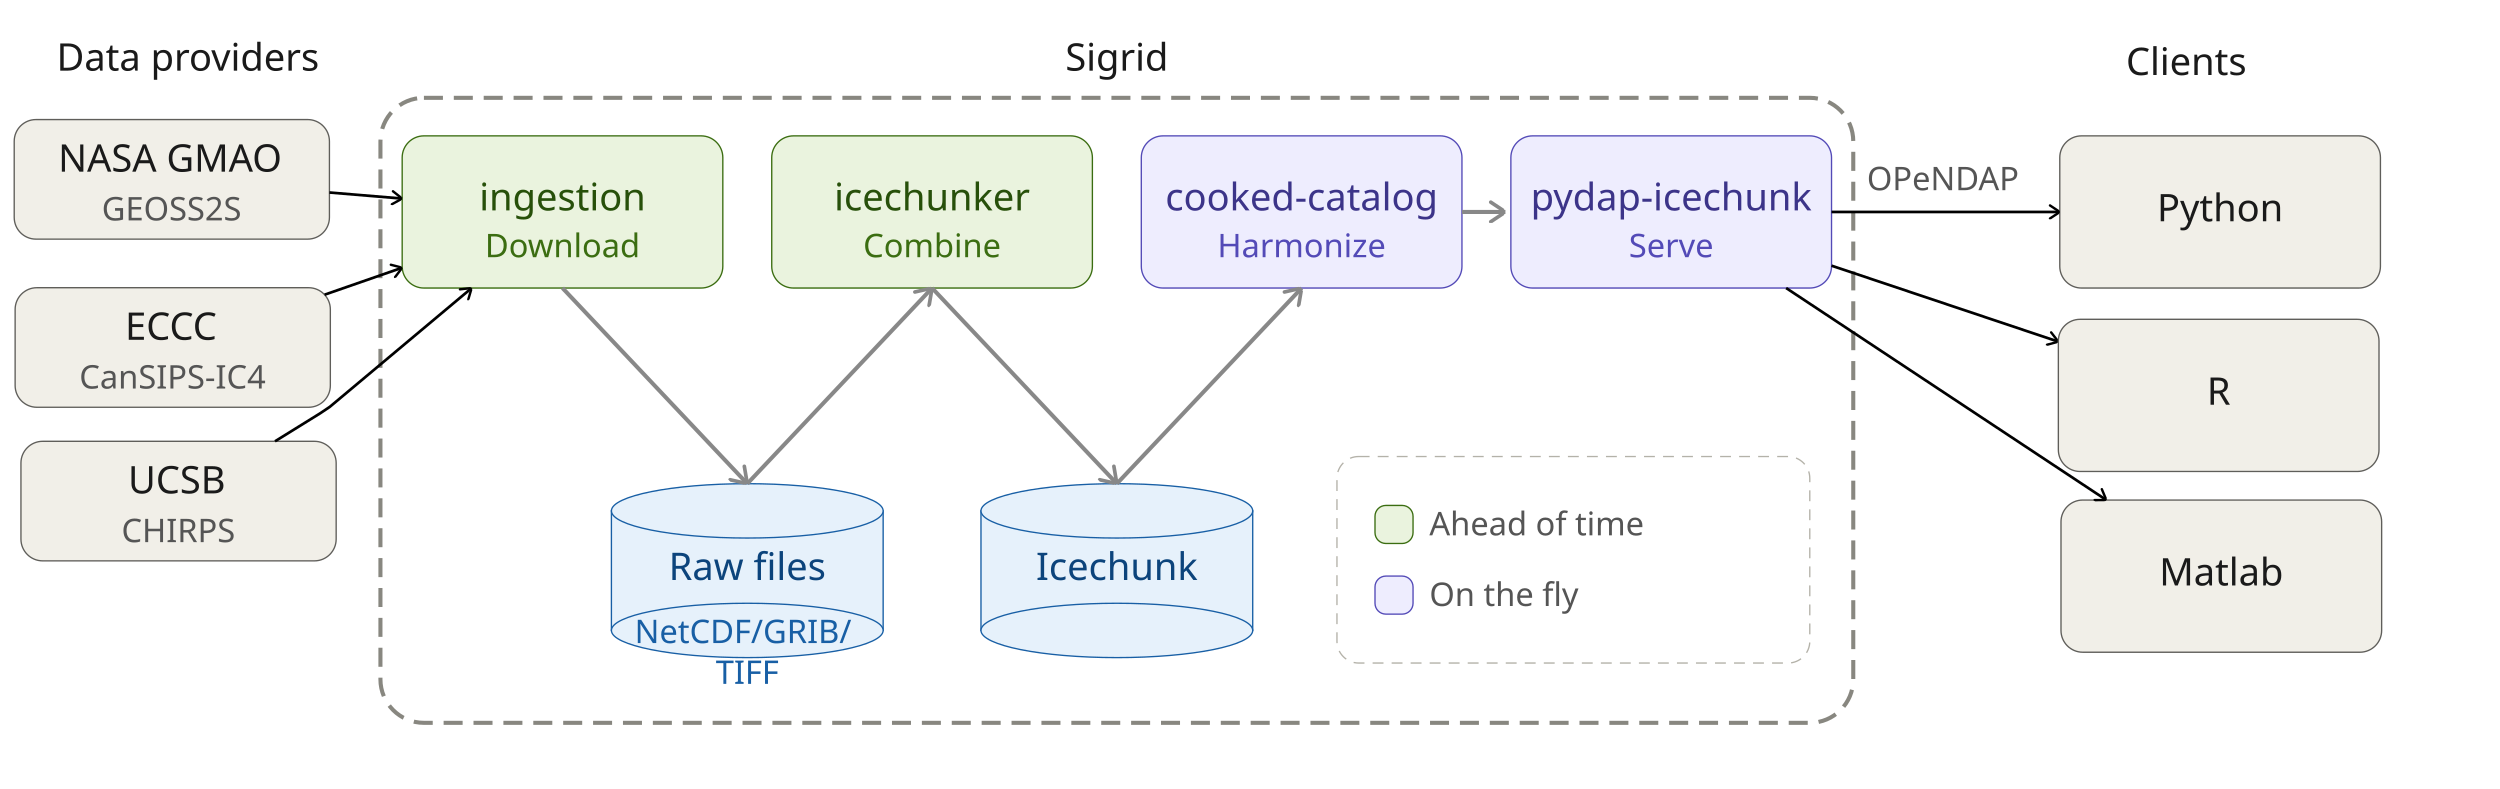
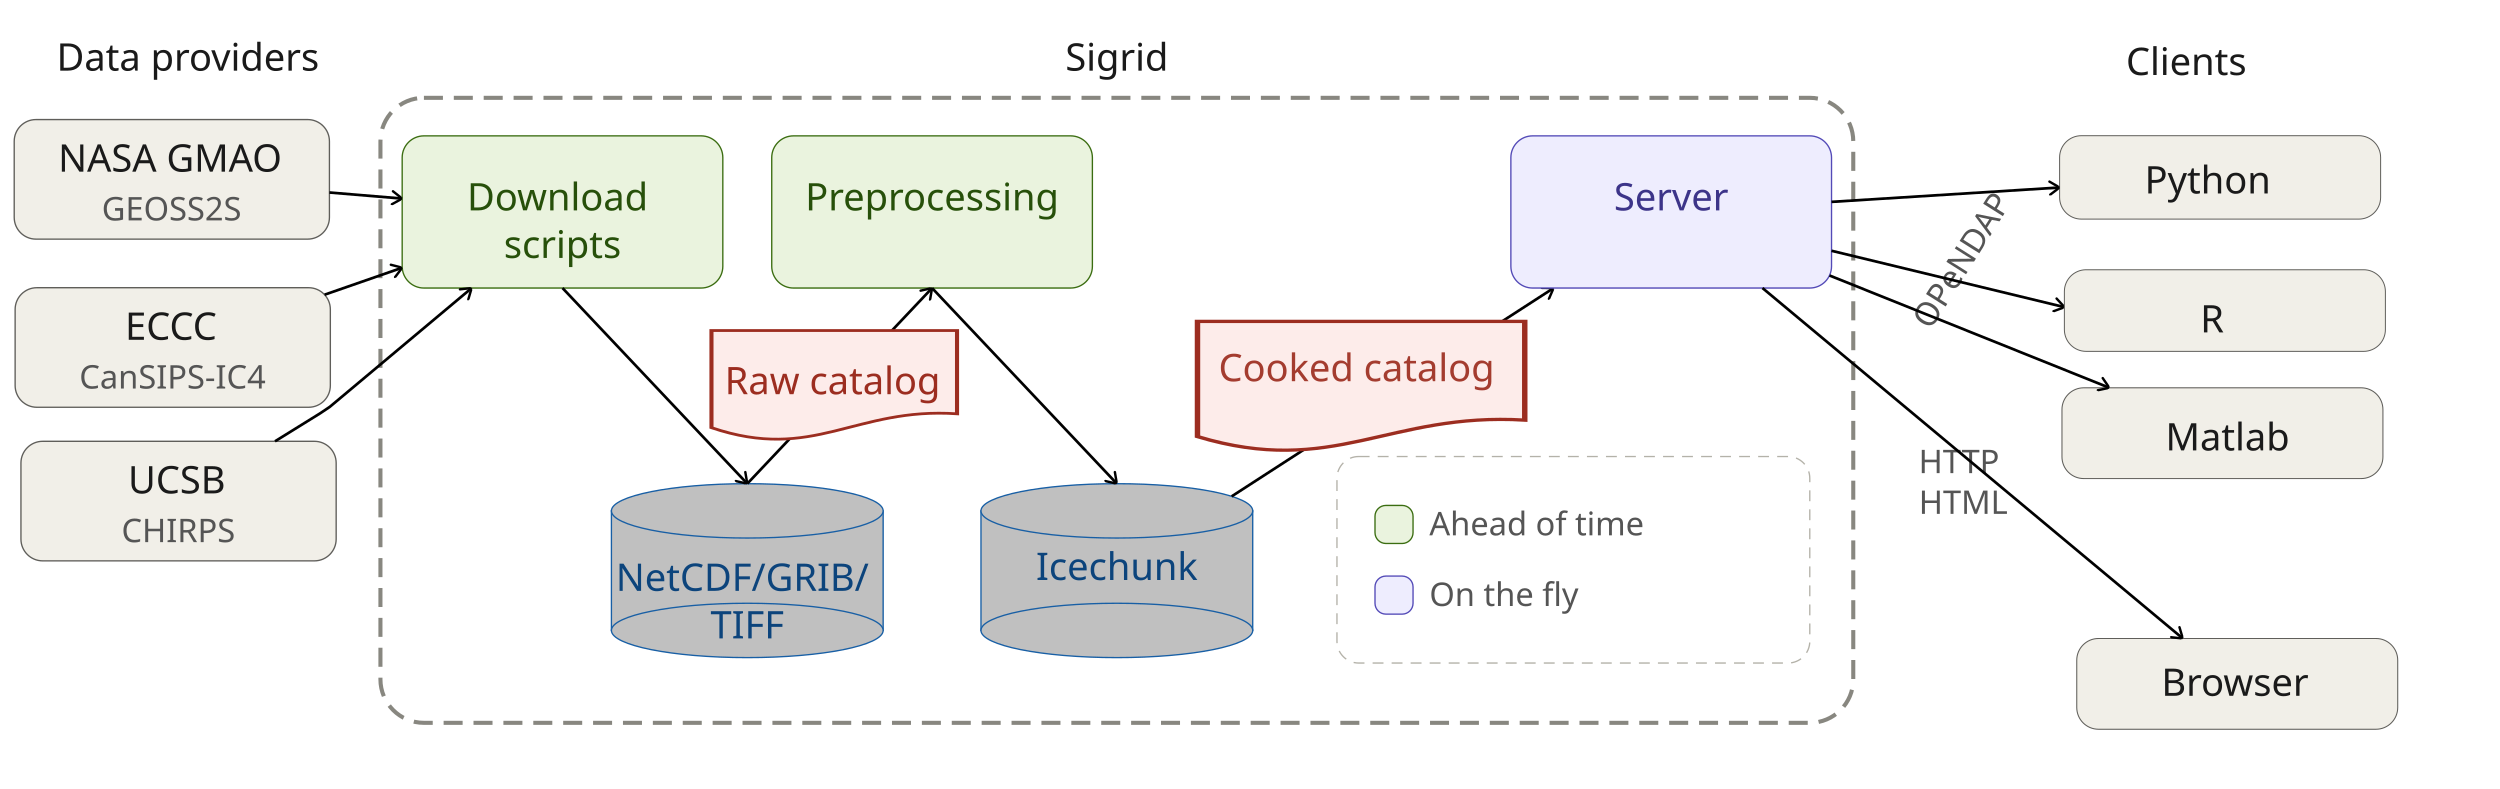
- <svg xmlns="http://www.w3.org/2000/svg" width="100%" viewBox="0 0 920 290" role="img" version="1.1" id="svg125">
+ <svg xmlns="http://www.w3.org/2000/svg" xmlns:xlink="http://www.w3.org/1999/xlink" width="100%" viewBox="0 0 920 290" role="img" version="1.1" id="svg125">
  <defs id="defs11">
    <marker id="arrow" viewBox="0 0 7.5 9.5" refX="8" refY="5" markerWidth="4.5" markerHeight="5.7" orient="auto" preserveAspectRatio="xMidYMid">
      <path d="M 2,1 8,5 2,9" fill="none" stroke="context-stroke" stroke-width="1.5" stroke-linecap="round" stroke-linejoin="round" id="path6" />
    </marker>
    <style id="style9">
      text { font-family: sans-serif; fill: #1a1a1a; }
      .th  { font-size: 14px; font-weight: 500; }
      .ts  { font-size: 12px; font-weight: 400; fill: #555; }
      .arr { stroke: #888; stroke-width: 1.5; fill: none; }
      .c-gray   { fill: #f1efe8; stroke: #5f5e5a; }
      .c-green  { fill: #eaf3de; stroke: #3b6d11; }
      .c-blue   { fill: #e6f1fb; stroke: #185fa5; }
      .c-purple { fill: #eeedfe; stroke: #534ab7; }
      .boundary { fill: none; stroke: #888780; stroke-width: 1.5; stroke-dasharray: 7 4; }
      .legend-box { fill: none; stroke: #b4b2a9; stroke-width: 0.5; stroke-dasharray: 4 3; }
    </style>
+     <symbol id="Document">
+       <path d="M 15,35 H 135 V 95 C 85,90 65,130 15,105 Z" style="stroke-width:2" id="path669" />
+     </symbol>
+     <marker id="arrow-6" viewBox="0 0 7.5 9.5" refX="8" refY="5" markerWidth="4.5" markerHeight="5.7" orient="auto" preserveAspectRatio="xMidYMid">
+       <path d="M 2,1 8,5 2,9" fill="none" stroke="context-stroke" stroke-width="1.5" stroke-linecap="round" stroke-linejoin="round" id="path6-7" />
+     </marker>
+     <marker id="arrow-5" viewBox="0 0 7.5 9.5" refX="8" refY="5" markerWidth="4.5" markerHeight="5.7" orient="auto" preserveAspectRatio="xMidYMid">
+       <path d="M 2,1 8,5 2,9" fill="none" stroke="context-stroke" stroke-width="1.5" stroke-linecap="round" stroke-linejoin="round" id="path6-0" />
+     </marker>
+     <marker id="arrow-61" viewBox="0 0 7.5 9.5" refX="8" refY="5" markerWidth="4.5" markerHeight="5.7" orient="auto" preserveAspectRatio="xMidYMid">
+       <path d="M 2,1 8,5 2,9" fill="none" stroke="context-stroke" stroke-width="1.5" stroke-linecap="round" stroke-linejoin="round" id="path6-06" />
+     </marker>
+     <marker id="arrow-2" viewBox="0 0 7.5 9.5" refX="8" refY="5" markerWidth="4.5" markerHeight="5.7" orient="auto" preserveAspectRatio="xMidYMid">
+       <path d="M 2,1 8,5 2,9" fill="none" stroke="context-stroke" stroke-width="1.5" stroke-linecap="round" stroke-linejoin="round" id="path6-061" />
+     </marker>
  </defs>
+   <g id="g91" style="fill:#c0c0c0;fill-opacity:1">
+     <rect x="361" y="188" width="100" height="44" class="c-blue" stroke-width="0.5" id="rect81" style="fill:#c0c0c0;fill-opacity:1" />
+     <ellipse cx="411" cy="232" rx="50" ry="10" class="c-blue" stroke-width="0.5" id="ellipse83" style="fill:#c0c0c0;fill-opacity:1" />
+     <ellipse cx="411" cy="188" rx="50" ry="10" class="c-blue" stroke-width="0.5" id="ellipse85" style="fill:#c0c0c0;fill-opacity:1" />
+     <text class="th" x="411" y="208" text-anchor="middle" dominant-baseline="central" style="fill:#0c447c;fill-opacity:1" id="text87">Icechunk</text>
+   </g>
+   <path style="font-variation-settings:normal;opacity:1;vector-effect:none;fill:none;fill-opacity:1;fill-rule:evenodd;stroke:#000000;stroke-width:1px;stroke-linecap:butt;stroke-linejoin:miter;stroke-miterlimit:4;stroke-dasharray:none;stroke-dashoffset:0;stroke-opacity:1;-inkscape-stroke:none;marker-end:url(#arrow);stop-color:#000000;stop-opacity:1" d="M 453.26,182.655 571.727,106" id="path1899" />
  <rect x="140" y="36" width="542" height="230" rx="16" class="boundary" id="rect13" />
  <text class="th" x="411" y="26" text-anchor="middle" id="text15">
    <tspan id="tspan391" x="411" y="26">Sigrid</tspan>
  </text>
  <text class="th" x="804.557" y="27.61" text-anchor="middle" id="text15-7" style="font-weight:500;font-size:14px;font-family:sans-serif;fill:#1a1a1a">
    <tspan id="tspan391-5" x="804.557" y="27.61">Clients</tspan>
  </text>
  <text class="th" x="69.135" y="26" text-anchor="middle" id="text15-3" style="font-weight:500;font-size:14px;font-family:sans-serif;fill:#1a1a1a">
    <tspan id="tspan391-6" x="69.135" y="26">Data providers</tspan>
  </text>
  <text class="th" x="64" y="61" text-anchor="middle" dominant-baseline="central" id="text19" />
  <g id="g43">
    <rect x="148" y="50" width="118" height="56" rx="8" class="c-green" stroke-width="0.5" id="rect37" />
-     <text class="th" x="207" y="72" text-anchor="middle" dominant-baseline="central" style="fill:#27500a" id="text39">ingestion</text>
-     <text class="ts" x="207" y="90" text-anchor="middle" dominant-baseline="central" style="fill:#3b6d11" id="text41">Download</text>
+     <text class="th" x="207" y="72" text-anchor="middle" dominant-baseline="central" style="fill:#27500a" id="text39">
+       <tspan id="tspan444" x="207" y="72">Download</tspan>
+       <tspan id="tspan446" x="207" y="89.5">scripts</tspan>
+     </text>
  </g>
  <g id="g51">
    <rect x="284" y="50" width="118" height="56" rx="8" class="c-green" stroke-width="0.5" id="rect45" />
-     <text class="th" x="343" y="72" text-anchor="middle" dominant-baseline="central" style="fill:#27500a" id="text47">icechunker</text>
-     <text class="ts" x="343" y="90" text-anchor="middle" dominant-baseline="central" style="fill:#3b6d11" id="text49">Combine</text>
-   </g>
-   <g id="g59">
-     <rect x="420" y="50" width="118" height="56" rx="8" class="c-purple" stroke-width="0.5" id="rect53" />
-     <text class="th" x="479" y="72" text-anchor="middle" dominant-baseline="central" style="fill:#3c3489" id="text55">cooked-catalog</text>
-     <text class="ts" x="479" y="90" text-anchor="middle" dominant-baseline="central" style="fill:#534ab7" id="text57">Harmonize</text>
+     <text class="th" x="343" y="72" text-anchor="middle" dominant-baseline="central" style="fill:#27500a" id="text47">
+       <tspan id="tspan552" x="343" y="72">Preprocessing</tspan>
+     </text>
  </g>
  <g id="g67">
    <rect x="556" y="50" width="118" height="56" rx="8" class="c-purple" stroke-width="0.5" id="rect61" />
-     <text class="th" x="615" y="72" text-anchor="middle" dominant-baseline="central" style="fill:#3c3489" id="text63">pydap-icechunk</text>
-     <text class="ts" x="615" y="90" text-anchor="middle" dominant-baseline="central" style="fill:#534ab7" id="text65">Serve</text>
+     <text class="th" x="615" y="72" text-anchor="middle" dominant-baseline="central" style="fill:#3c3489" id="text63">Server</text>
  </g>
  <g id="g79">
-     <rect x="225" y="188" width="100" height="44" class="c-blue" stroke-width="0.5" id="rect69" />
-     <ellipse cx="275" cy="232" rx="50" ry="10" class="c-blue" stroke-width="0.5" id="ellipse71" />
-     <ellipse cx="275" cy="188" rx="50" ry="10" class="c-blue" stroke-width="0.5" id="ellipse73" />
-     <text class="th" x="275" y="208" text-anchor="middle" dominant-baseline="central" style="fill:#0c447c" id="text75">Raw files</text>
-     <text class="ts" x="275" y="232" text-anchor="middle" dominant-baseline="central" style="fill:#185fa5" id="text77">
-       <tspan id="tspan4976" x="275" y="232">NetCDF/GRIB/</tspan>
-       <tspan id="tspan4978" x="275" y="247">TIFF</tspan>
+     <rect x="225" y="188" width="100" height="44" class="c-blue" stroke-width="0.5" id="rect69" style="fill:#c0c0c0;fill-opacity:1" />
+     <ellipse cx="275" cy="232" rx="50" ry="10" class="c-blue" stroke-width="0.5" id="ellipse71" style="fill:#c0c0c0;fill-opacity:1" />
+     <ellipse cx="275" cy="188" rx="50" ry="10" class="c-blue" stroke-width="0.5" id="ellipse73" style="fill:#c0c0c0;fill-opacity:1" />
+     <text class="th" x="275" y="208" text-anchor="middle" dominant-baseline="central" style="fill:#0c447c" id="text75" />
+     <text class="ts" x="275" y="212" text-anchor="middle" dominant-baseline="central" style="font-style:normal;font-variant:normal;font-weight:500;font-stretch:normal;font-size:14px;line-height:normal;font-family:sans-serif;font-variant-ligatures:normal;font-variant-position:normal;font-variant-caps:normal;font-variant-numeric:normal;font-variant-alternates:normal;font-variant-east-asian:normal;font-feature-settings:normal;font-variation-settings:normal;text-indent:0;text-align:start;text-decoration-line:none;text-decoration-style:solid;text-decoration-color:#000000;letter-spacing:normal;word-spacing:normal;text-transform:none;writing-mode:lr-tb;direction:ltr;text-orientation:mixed;dominant-baseline:central;baseline-shift:baseline;white-space:normal;opacity:1;vector-effect:none;fill:#0c447c;fill-opacity:1;stroke-width:1;stroke-linecap:butt;stroke-linejoin:miter;stroke-miterlimit:4;stroke-dasharray:none;stroke-dashoffset:0;stroke-opacity:1;-inkscape-stroke:none;stop-color:#000000;stop-opacity:1" id="text77">
+       <tspan id="tspan4976" x="275" y="212">NetCDF/GRIB/</tspan>
+       <tspan id="tspan4978" x="275" y="229.5">TIFF</tspan>
    </text>
  </g>
-   <g id="g91">
-     <rect x="361" y="188" width="100" height="44" class="c-blue" stroke-width="0.5" id="rect81" />
-     <ellipse cx="411" cy="232" rx="50" ry="10" class="c-blue" stroke-width="0.5" id="ellipse83" />
-     <ellipse cx="411" cy="188" rx="50" ry="10" class="c-blue" stroke-width="0.5" id="ellipse85" />
-     <text class="th" x="411" y="208" text-anchor="middle" dominant-baseline="central" style="fill:#0c447c" id="text87">Icechunk</text>
-   </g>
-   <line x1="207" y1="106" x2="275" y2="178" class="arr" marker-end="url(#arrow)" id="line93" />
-   <line x1="275" y1="178" x2="343" y2="106" class="arr" marker-end="url(#arrow)" id="line95" />
-   <line x1="343" y1="106" x2="411" y2="178" class="arr" marker-end="url(#arrow)" id="line97" />
-   <line x1="411" y1="178" x2="479" y2="106" class="arr" marker-end="url(#arrow)" id="line99" />
-   <line x1="538" y1="78" x2="554" y2="78" class="arr" marker-end="url(#arrow)" id="line101" />
-   <text class="ts" x="715" y="70" text-anchor="middle" id="text105">OPeNDAP</text>
-   <rect x="758" y="50" width="118" height="56" rx="8" class="c-gray" stroke-width="0.5" id="rect107" />
-   <text class="th" x="817" y="76" text-anchor="middle" dominant-baseline="central" id="text109">Python</text>
+   <line x1="207" y1="106" x2="275" y2="178" class="arr" marker-end="url(#arrow)" id="line93" style="font-variation-settings:normal;opacity:1;vector-effect:none;fill:none;fill-opacity:1;stroke:#000000;stroke-width:1px;stroke-linecap:butt;stroke-linejoin:miter;stroke-miterlimit:4;stroke-dasharray:none;stroke-dashoffset:0;stroke-opacity:1;-inkscape-stroke:none;marker-end:url(#arrow);stop-color:#000000;stop-opacity:1" />
+   <line x1="275" y1="178" x2="343" y2="106" class="arr" marker-end="url(#arrow)" id="line95" style="font-variation-settings:normal;opacity:1;vector-effect:none;fill:none;fill-opacity:1;stroke:#000000;stroke-width:1px;stroke-linecap:butt;stroke-linejoin:miter;stroke-miterlimit:4;stroke-dasharray:none;stroke-dashoffset:0;stroke-opacity:1;-inkscape-stroke:none;marker-end:url(#arrow);stop-color:#000000;stop-opacity:1" />
+   <line x1="343" y1="106" x2="411" y2="178" class="arr" marker-end="url(#arrow)" id="line97" style="fill:none;fill-opacity:1;font-variation-settings:normal;opacity:1;vector-effect:none;stroke:#000000;stroke-width:1px;stroke-linecap:butt;stroke-linejoin:miter;stroke-miterlimit:4;stroke-dasharray:none;stroke-dashoffset:0;stroke-opacity:1;-inkscape-stroke:none;marker-end:url(#arrow);stop-color:#000000;stop-opacity:1" />
+   <text class="ts" x="304.972" y="665.377" text-anchor="middle" id="text105" transform="rotate(-57.67956)">OPeNDAP</text>
+   <text class="ts" x="722.488" y="174.103" text-anchor="middle" id="text105-6" style="font-weight:400;font-size:12px;font-family:sans-serif;fill:#555555">
+     <tspan id="tspan12024" x="722.488" y="174.103">HTTP</tspan>
+     <tspan id="tspan12026" x="722.488" y="189.103">HTML</tspan>
+   </text>
+   <rect x="757.935" y="49.935" width="118.13" height="30.697" rx="8.009" class="c-gray" stroke-width="0.37" id="rect107" />
+   <text class="th" x="812.432" y="65.763" text-anchor="middle" dominant-baseline="central" id="text109">Python</text>
  <text class="ts" x="817" y="90" text-anchor="middle" dominant-baseline="central" id="text111" />
  <g id="g4758">
    <g id="g518" transform="translate(-0.7705231)">
      <rect x="6" y="44" width="116" height="44" rx="8" class="c-gray" stroke-width="0.5" id="rect17" />
      <text class="ts" x="64" y="59" text-anchor="middle" dominant-baseline="central" id="text21">
        <tspan style="font-style:normal;font-variant:normal;font-weight:bold;font-stretch:normal;font-family:sans-serif;-inkscape-font-specification:'sans-serif Bold'" id="tspan520" />
      </text>
      <text xml:space="preserve" style="font-style:normal;font-weight:normal;font-size:40px;line-height:1.25;font-family:sans-serif;letter-spacing:0px;word-spacing:0px;fill:#000000;fill-opacity:1;stroke:none" x="59.159" y="78.535" id="text3032">
        <tspan id="tspan3030" x="59.159" y="78.535" />
      </text>
    </g>
    <text class="th" x="62.571" y="57.734" text-anchor="middle" dominant-baseline="central" id="text109-8" style="font-weight:500;font-size:14px;font-family:sans-serif;fill:#1a1a1a">NASA GMAO</text>
    <text class="ts" x="63.145" y="76.455" text-anchor="middle" dominant-baseline="central" id="text111-4" style="font-weight:400;font-size:12px;font-family:sans-serif;fill:#555555">GEOSS2S</text>
  </g>
  <g id="g4758-3" transform="translate(2.478236,118.3989)">
    <g id="g518-1" transform="translate(-0.7705231)">
      <rect x="6" y="44" width="116" height="44" rx="8" class="c-gray" stroke-width="0.5" id="rect17-4" style="fill:#f1efe8;stroke:#5f5e5a" />
      <text class="ts" x="64" y="59" text-anchor="middle" dominant-baseline="central" id="text21-9" style="font-weight:400;font-size:12px;font-family:sans-serif;fill:#555555">
        <tspan style="font-style:normal;font-variant:normal;font-weight:bold;font-stretch:normal;font-family:sans-serif;-inkscape-font-specification:'sans-serif Bold'" id="tspan520-2" />
      </text>
      <text xml:space="preserve" style="font-style:normal;font-weight:normal;font-size:40px;line-height:1.25;font-family:sans-serif;letter-spacing:0px;word-spacing:0px;fill:#000000;fill-opacity:1;stroke:none" x="59.159" y="78.535" id="text3032-0">
        <tspan id="tspan3030-6" x="59.159" y="78.535" />
      </text>
    </g>
    <text class="th" x="62.571" y="57.734" text-anchor="middle" dominant-baseline="central" id="text109-8-8" style="font-weight:500;font-size:14px;font-family:sans-serif;fill:#1a1a1a">UCSB</text>
    <text class="ts" x="63.145" y="76.455" text-anchor="middle" dominant-baseline="central" id="text111-4-9" style="font-weight:400;font-size:12px;font-family:sans-serif;fill:#555555">
      <tspan id="tspan4912" x="63.145" y="76.455">CHIRPS</tspan>
    </text>
  </g>
  <g id="g4758-2" transform="translate(0.337682,61.8758)">
    <g id="g518-6" transform="translate(-0.7705231)">
      <rect x="6" y="44" width="116" height="44" rx="8" class="c-gray" stroke-width="0.5" id="rect17-6" style="fill:#f1efe8;stroke:#5f5e5a" />
      <text class="ts" x="64" y="59" text-anchor="middle" dominant-baseline="central" id="text21-4" style="font-weight:400;font-size:12px;font-family:sans-serif;fill:#555555">
        <tspan style="font-style:normal;font-variant:normal;font-weight:bold;font-stretch:normal;font-family:sans-serif;-inkscape-font-specification:'sans-serif Bold'" id="tspan520-9" />
      </text>
      <text xml:space="preserve" style="font-style:normal;font-weight:normal;font-size:40px;line-height:1.25;font-family:sans-serif;letter-spacing:0px;word-spacing:0px;fill:#000000;fill-opacity:1;stroke:none" x="59.159" y="78.535" id="text3032-5">
        <tspan id="tspan3030-0" x="59.159" y="78.535" />
      </text>
    </g>
    <text class="th" x="62.571" y="57.734" text-anchor="middle" dominant-baseline="central" id="text109-8-4" style="font-weight:500;font-size:14px;font-family:sans-serif;fill:#1a1a1a">ECCC</text>
    <text class="ts" x="63.145" y="76.455" text-anchor="middle" dominant-baseline="central" id="text111-4-8" style="font-weight:400;font-size:12px;font-family:sans-serif;fill:#555555">CanSIPS-IC4</text>
  </g>
-   <path style="fill:none;fill-rule:evenodd;stroke:#000000;stroke-width:1px;stroke-linecap:butt;stroke-linejoin:miter;stroke-opacity:1;marker-end:url(#arrow)" d="m 674,97.769 83.474,27.969" id="path2722" />
-   <g id="g113-3" transform="translate(-0.5259787,67.50628)">
-     <rect x="758" y="50" width="118" height="56" rx="8" class="c-gray" stroke-width="0.5" id="rect107-5" style="fill:#f1efe8;stroke:#5f5e5a" />
-     <text class="th" x="817" y="76" text-anchor="middle" dominant-baseline="central" id="text109-6" style="font-weight:500;font-size:14px;font-family:sans-serif;fill:#1a1a1a">R</text>
-   </g>
-   <g id="g113-3-7" transform="translate(0.445783,134.0181)">
-     <rect x="758" y="50" width="118" height="56" rx="8" class="c-gray" stroke-width="0.5" id="rect107-5-1" style="fill:#f1efe8;stroke:#5f5e5a" />
-     <text class="th" x="817" y="76" text-anchor="middle" dominant-baseline="central" id="text109-6-7" style="font-weight:500;font-size:14px;font-family:sans-serif;fill:#1a1a1a">
-       <tspan id="tspan5876" x="817" y="76">Matlab</tspan>
-     </text>
-     <path style="fill:none;fill-rule:evenodd;stroke:#000000;stroke-width:1px;stroke-linecap:butt;stroke-linejoin:miter;stroke-opacity:1;marker-end:url(#arrow)" d="M 656.851,-28.018 774.704,50" id="path5880" />
-   </g>
+   <path style="fill:none;fill-rule:evenodd;stroke:#000000;stroke-width:1px;stroke-linecap:butt;stroke-linejoin:miter;stroke-opacity:1;marker-end:url(#arrow)" d="m 674,92.284 85.758,20.763" id="path2722" />
+   <rect x="759.691" y="99.265" width="118.134" height="30.038" rx="8.009" class="c-gray" stroke-width="0.366" id="rect107-5" style="fill:#f1efe8;stroke:#5f5e5a" />
+   <text class="th" x="814.049" y="116.9" text-anchor="middle" dominant-baseline="central" id="text109-6" style="font-weight:500;font-size:14px;font-family:sans-serif;fill:#1a1a1a">R</text>
+   <rect x="758.803" y="142.712" width="118.114" height="33.401" rx="8.008" class="c-gray" stroke-width="0.386" id="rect107-5-1" style="fill:#f1efe8;stroke:#5f5e5a" />
+   <rect x="764.247" y="234.965" width="118.114" height="33.401" rx="8.008" class="c-gray" stroke-width="0.386" id="rect107-5-1-5" style="fill:#f1efe8;stroke:#5f5e5a" />
+   <text class="th" x="819.743" y="160.327" text-anchor="middle" dominant-baseline="central" id="text109-6-7" style="font-weight:500;font-size:14px;font-family:sans-serif;fill:#1a1a1a">
+     <tspan id="tspan5876" x="819.743" y="160.327">Matlab</tspan>
+   </text>
+   <text class="th" x="822.491" y="250.632" text-anchor="middle" dominant-baseline="central" id="text109-6-7-4" style="font-weight:500;font-size:14px;font-family:sans-serif;fill:#1a1a1a">
+     <tspan id="tspan5876-7" x="822.491" y="250.632">Browser</tspan>
+   </text>
+   <path style="fill:none;fill-rule:evenodd;stroke:#000000;stroke-width:1px;stroke-linecap:butt;stroke-linejoin:miter;stroke-opacity:1;marker-end:url(#arrow)" d="m 673.258,101.38 102.988,41.331" id="path5880" />
  <g id="g537" transform="translate(-208,-2)">
    <rect x="700" y="170" width="174" height="76" rx="8" class="legend-box" id="rect115" />
    <g id="g524">
      <rect x="714" y="188" width="14" height="14" rx="4" class="c-green" stroke-width="0.5" id="rect117" />
      <text class="ts" x="734" y="199" id="text119">Ahead of time</text>
    </g>
    <g id="g528">
      <rect x="714" y="214" width="14" height="14" rx="4" class="c-purple" stroke-width="0.5" id="rect121" />
      <text class="ts" x="734" y="225" id="text123">On the fly</text>
    </g>
  </g>
  <path style="fill:none;fill-rule:evenodd;stroke:#000000;stroke-width:1px;stroke-linecap:butt;stroke-linejoin:miter;stroke-opacity:1;marker-end:url(#arrow)" d="M 121.229,70.841 148,73.075" id="path2889" />
  <path style="fill:none;fill-rule:evenodd;stroke:#000000;stroke-width:1px;stroke-linecap:butt;stroke-linejoin:miter;stroke-opacity:1;marker-end:url(#arrow)" d="m 119.45,108.444 28.566,-9.933" id="path4916" />
  <path style="fill:none;fill-rule:evenodd;stroke:#000000;stroke-width:1px;stroke-linecap:butt;stroke-linejoin:miter;stroke-opacity:1;marker-end:url(#arrow)" d="m 101.204,162.399 16.661,-10.327 3.525,-2.373 L 173.568,106" id="path4924" />
-   <path style="fill:none;fill-rule:evenodd;stroke:#000000;stroke-width:1px;stroke-linecap:butt;stroke-linejoin:miter;stroke-opacity:1;marker-end:url(#arrow)" d="m 674,78 h 84" id="path4950" />
+   <path style="fill:none;fill-rule:evenodd;stroke:#000000;stroke-width:1px;stroke-linecap:butt;stroke-linejoin:miter;stroke-opacity:1;marker-end:url(#arrow)" d="m 674,74.286 83.935,-5.284" id="path4950" />
+   <use xlink:href="#Document" style="fill:#fdecea;fill-opacity:1;stroke:#9c2d20;stroke-opacity:1" id="use1202" transform="matrix(0.7530429,0,0,0.5106874,250.5248,103.7621)" />
+   <use xlink:href="#Document" style="fill:#fdecea;stroke:#9c2d20;fill-opacity:1;stroke-opacity:1" id="use1202-3" transform="matrix(1.003649,0,0,0.6054948,425.6187,97.08061)" />
+   <text class="th" x="306.373" y="139.643" text-anchor="middle" dominant-baseline="central" style="font-weight:500;font-size:14px;font-family:sans-serif;fill:#9c2d20;fill-opacity:1" id="text47-5">
+     <tspan id="tspan552-2" x="306.373" y="139.643">Raw catalog</tspan>
+   </text>
+   <text xml:space="preserve" style="font-style:normal;font-variant:normal;font-weight:normal;font-stretch:normal;font-size:medium;line-height:normal;font-family:sans-serif;font-variant-ligatures:normal;font-variant-position:normal;font-variant-caps:normal;font-variant-numeric:normal;font-variant-alternates:normal;font-variant-east-asian:normal;font-feature-settings:normal;font-variation-settings:normal;text-indent:0;text-align:start;text-decoration-line:none;text-decoration-style:solid;text-decoration-color:#000000;letter-spacing:normal;word-spacing:normal;text-transform:none;writing-mode:lr-tb;direction:ltr;text-orientation:mixed;dominant-baseline:auto;baseline-shift:baseline;white-space:normal;opacity:1;vector-effect:none;fill:#a43c2f;fill-opacity:1;stroke:none;stroke-width:1;stroke-linecap:butt;stroke-linejoin:miter;stroke-miterlimit:4;stroke-dasharray:none;stroke-dashoffset:0;stroke-opacity:1;-inkscape-stroke:none;stop-color:#000000;stop-opacity:1" x="448.421" y="140.294" id="text6035">
+     <tspan id="tspan6033" x="448.421" y="140.294" style="font-style:normal;font-variant:normal;font-weight:500;font-stretch:normal;font-size:14px;line-height:normal;font-family:sans-serif;-inkscape-font-specification:'sans-serif, Medium';font-variant-ligatures:normal;font-variant-position:normal;font-variant-caps:normal;font-variant-numeric:normal;font-variant-alternates:normal;font-variant-east-asian:normal;text-indent:0;text-align:start;text-decoration-line:none;text-decoration-style:solid;text-decoration-color:#000000;letter-spacing:normal;word-spacing:normal;text-transform:none;writing-mode:lr-tb;direction:ltr;text-orientation:mixed;dominant-baseline:auto;baseline-shift:baseline;white-space:normal;opacity:1;vector-effect:none;fill:#a43c2f;fill-opacity:1;stroke-width:1;stroke-linecap:butt;stroke-linejoin:miter;stroke-miterlimit:4;stroke-dasharray:none;stroke-dashoffset:0;stroke-opacity:1;-inkscape-stroke:none;stop-color:#000000;stop-opacity:1">Cooked catalog</tspan>
+   </text>
+   <path style="fill:none;fill-rule:evenodd;stroke:#000000;stroke-width:1px;stroke-linecap:butt;stroke-linejoin:miter;stroke-opacity:1;marker-end:url(#arrow)" d="M 648.585,106 803.273,234.965" id="path11771" />
</svg>
